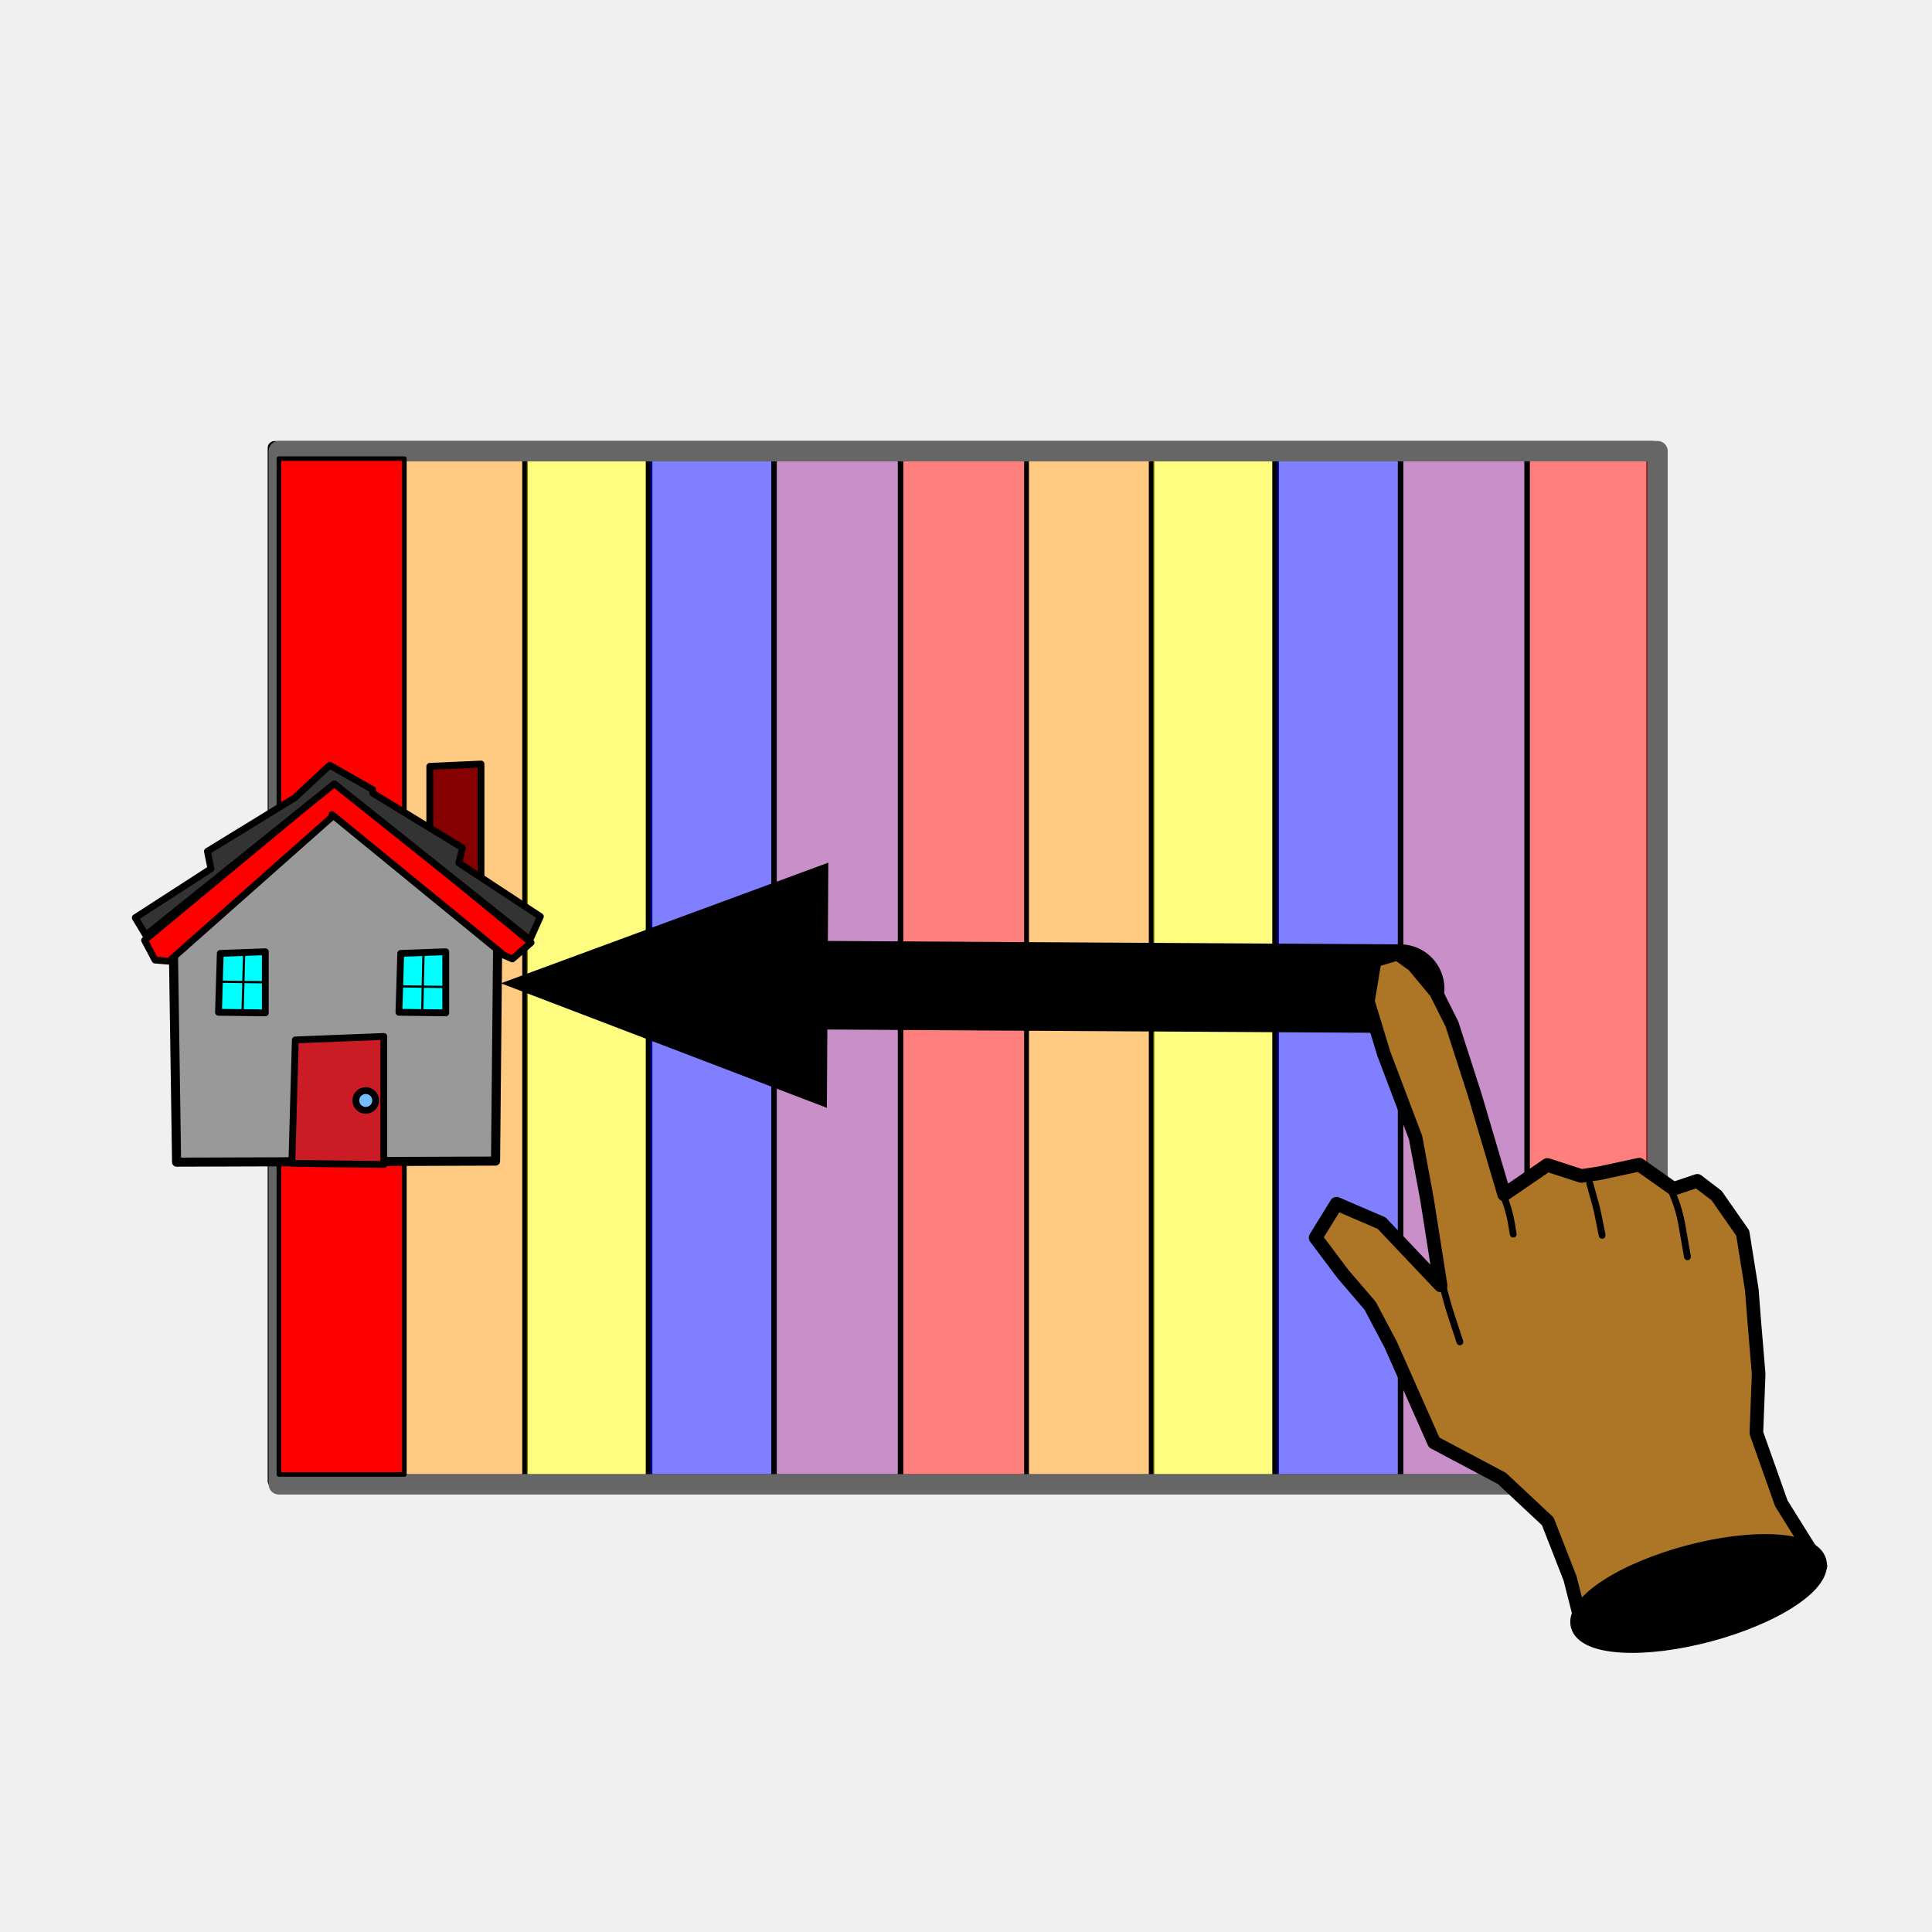
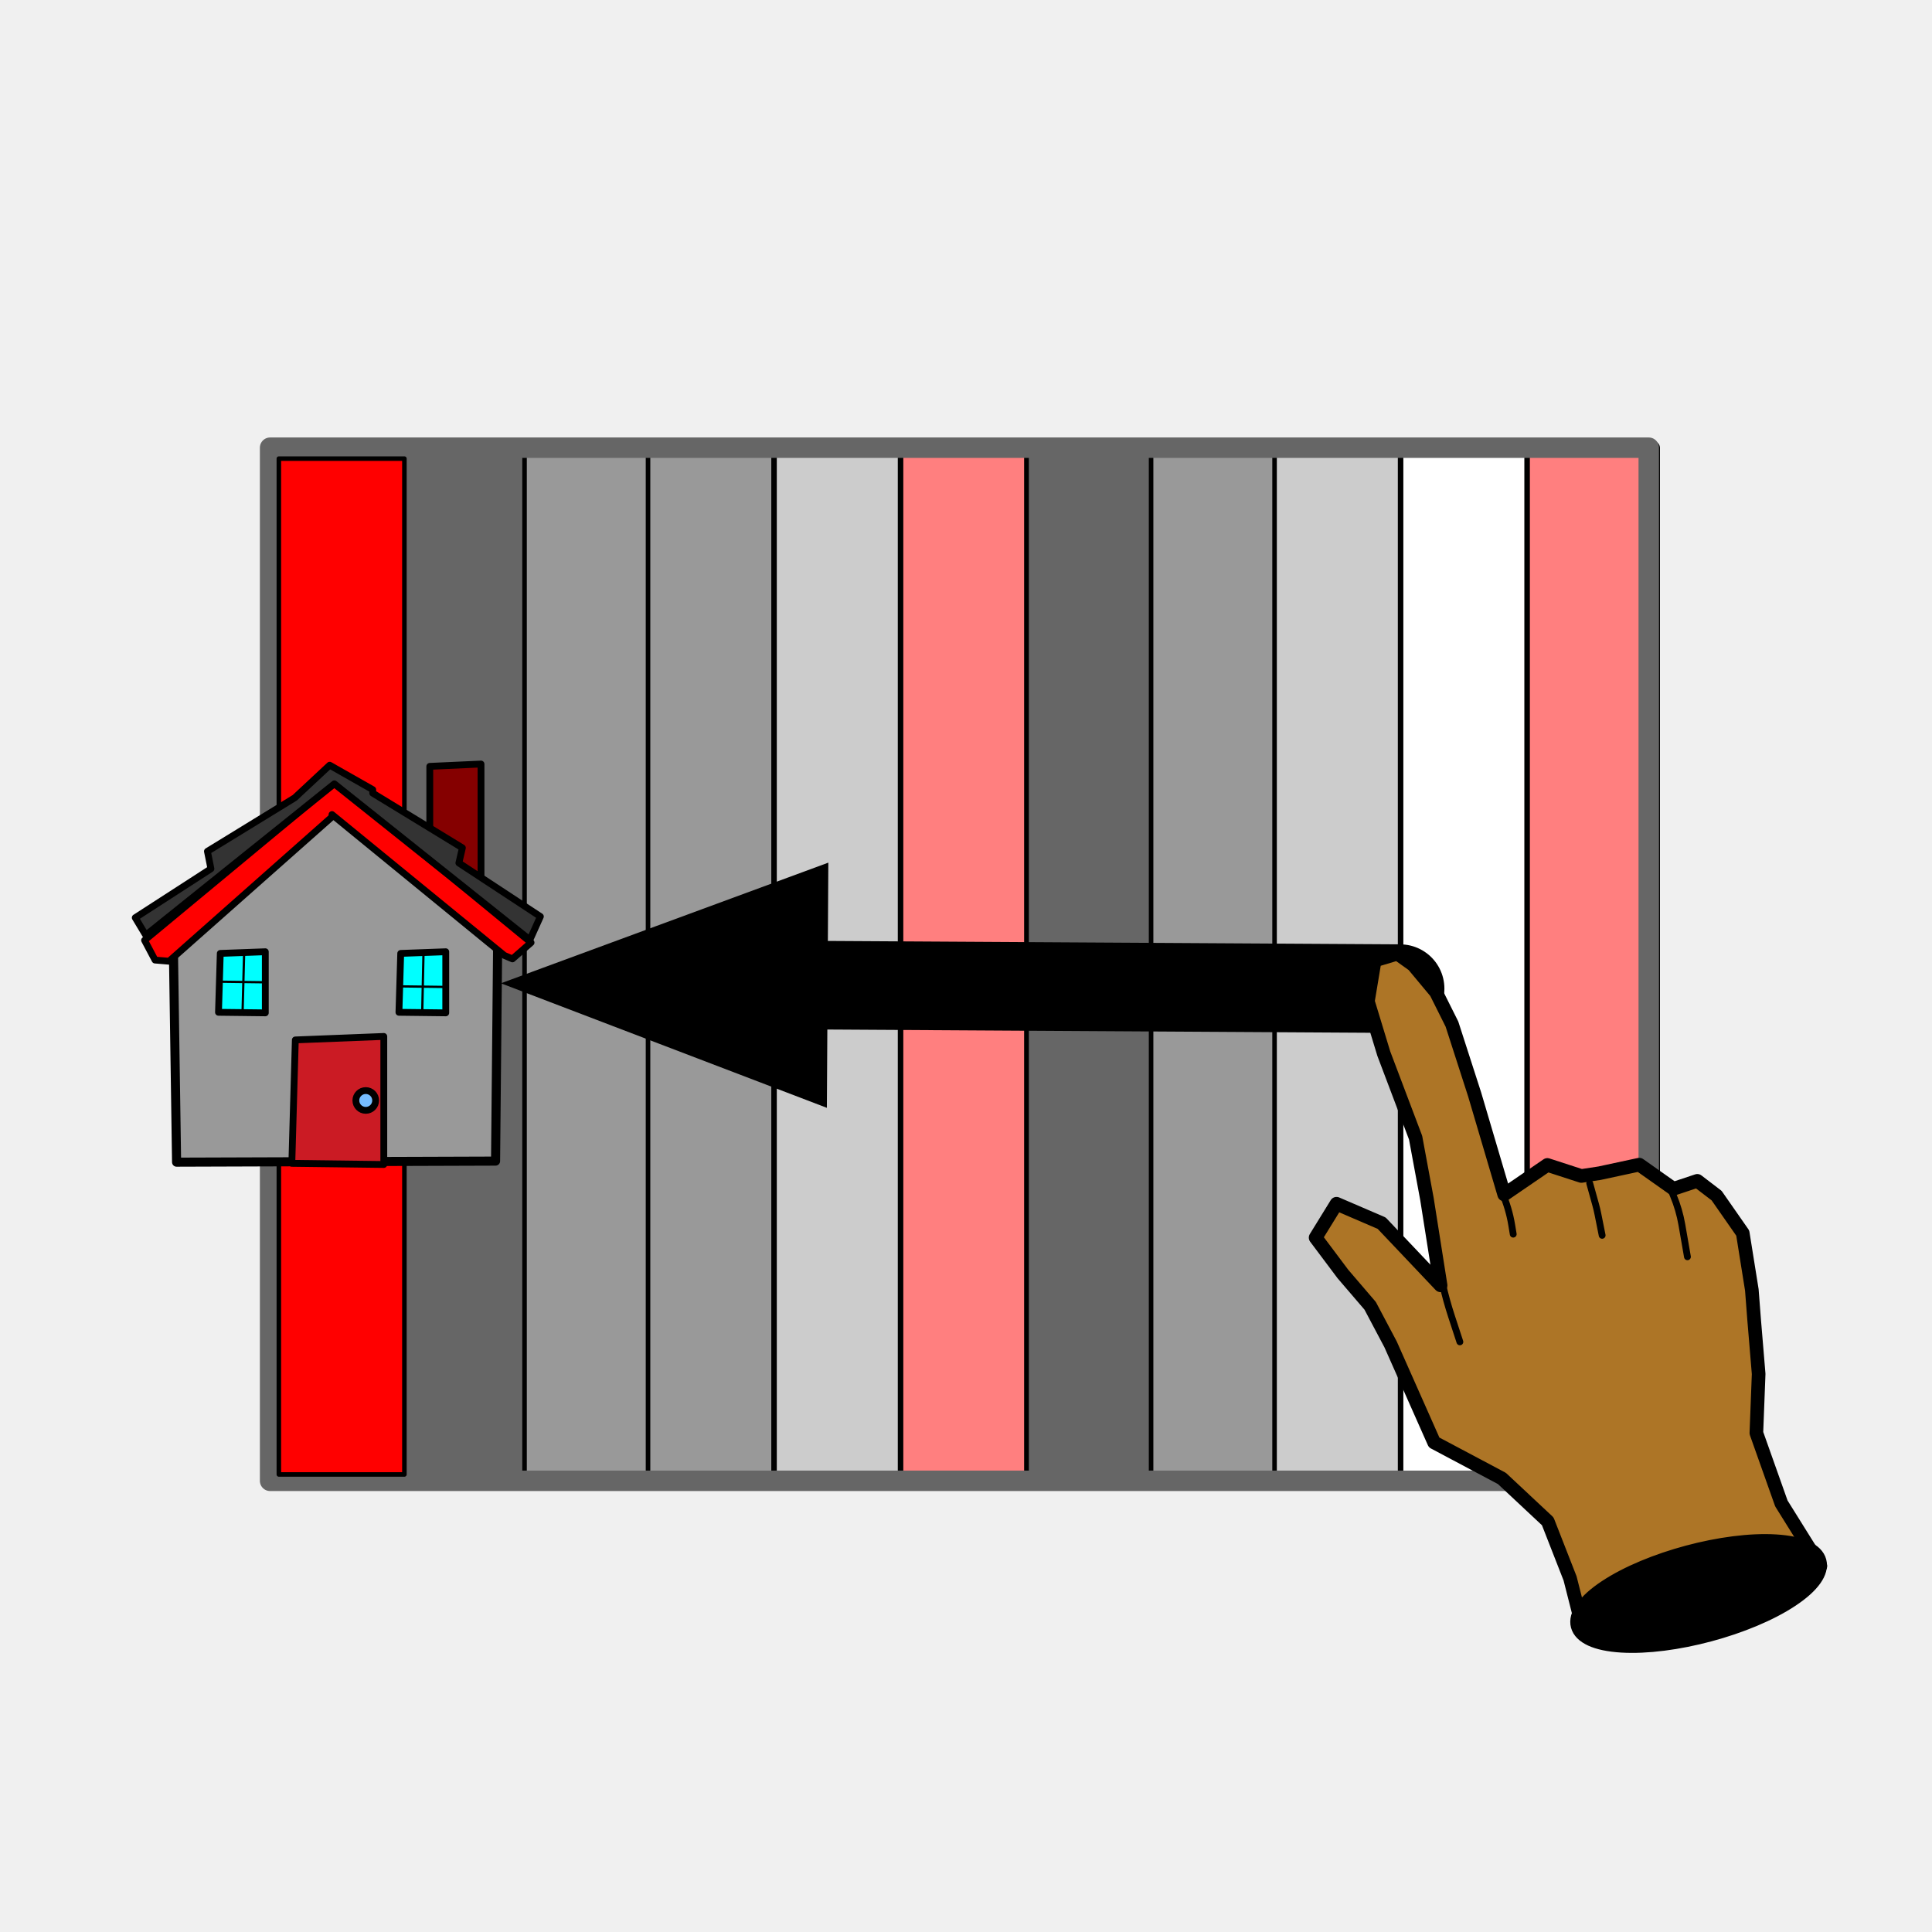
<svg xmlns="http://www.w3.org/2000/svg" version="1.1" viewBox="0 0 850.394 850.394" width="850.394" height="850.394">
  <defs>
    <marker orient="auto" overflow="visible" markerUnits="strokeWidth" id="FilledArrow_Marker" stroke-linejoin="miter" stroke-miterlimit="10" viewBox="-3 -2 4 4" markerWidth="4" markerHeight="4" color="black">
      <g>
        <path d="M -1.764 0 L 0 .662 L 0 -.662 Z" fill="currentColor" stroke="currentColor" stroke-width="1" />
      </g>
    </marker>
  </defs>
-   <g id="down_solo" stroke-opacity="1" stroke-dasharray="none" fill="none" fill-opacity="1" stroke="none">
+   <g id="down_solo" fill="none" stroke-opacity="1" stroke="none" stroke-dasharray="none" fill-opacity="1">
    <g id="Shared_1: Master layer">
      <g id="Graphic_10">
        <rect x="120.821" y="197.15" width="606.828" height="454.742" fill="white" />
        <rect x="120.821" y="197.15" width="606.828" height="454.742" stroke="black" stroke-linecap="round" stroke-linejoin="round" stroke-width="6" />
      </g>
      <g id="Graphic_9">
-         <rect x="340.919" y="197.15" width="55.26" height="454.742" fill="#942092" fill-opacity=".5" />
+         <rect x="340.919" y="197.15" width="55.26" height="454.742" fill="#ccc" />
        <rect x="340.919" y="197.15" width="55.26" height="454.742" stroke="black" stroke-linecap="round" stroke-linejoin="round" stroke-width="2" />
      </g>
      <g id="Graphic_5">
        <rect x="120.821" y="197.06" width="55.26" height="454.742" fill="red" fill-opacity=".502" />
        <rect x="120.821" y="197.06" width="55.26" height="454.742" stroke="black" stroke-linecap="round" stroke-linejoin="round" stroke-width="2" />
      </g>
      <g id="Graphic_4">
-         <rect x="176.081" y="197.06" width="55.26" height="454.742" fill="#ff9300" fill-opacity=".496" />
+         <rect x="176.081" y="197.06" width="55.26" height="454.742" fill="#666" />
        <rect x="176.081" y="197.06" width="55.26" height="454.742" stroke="black" stroke-linecap="round" stroke-linejoin="round" stroke-width="2" />
      </g>
      <g id="Graphic_3">
-         <rect x="230.885" y="197.836" width="55.26" height="454.024" fill="#fffc00" fill-opacity=".5" />
+         <rect x="230.885" y="197.836" width="55.26" height="454.024" fill="#999" />
        <rect x="230.885" y="197.836" width="55.26" height="454.024" stroke="black" stroke-linecap="round" stroke-linejoin="round" stroke-width="2" />
      </g>
      <g id="Graphic_2">
-         <rect x="285.235" y="197.105" width="55.26" height="454.742" fill="blue" fill-opacity=".5" />
+         <rect x="285.235" y="197.105" width="55.26" height="454.742" fill="#999" />
        <rect x="285.235" y="197.105" width="55.26" height="454.742" stroke="black" stroke-linecap="round" stroke-linejoin="round" stroke-width="2" />
      </g>
      <g id="Graphic_15">
-         <rect x="616.701" y="197.207" width="55.26" height="454.742" fill="#942092" fill-opacity=".5" />
+         <rect x="616.701" y="197.207" width="55.26" height="454.742" fill="white" />
        <rect x="616.701" y="197.207" width="55.26" height="454.742" stroke="black" stroke-linecap="round" stroke-linejoin="round" stroke-width="2" />
      </g>
      <g id="Graphic_14">
        <rect x="396.603" y="197.118" width="55.26" height="454.742" fill="red" fill-opacity=".502" />
        <rect x="396.603" y="197.118" width="55.26" height="454.742" stroke="black" stroke-linecap="round" stroke-linejoin="round" stroke-width="2" />
      </g>
      <g id="Graphic_13">
-         <rect x="451.863" y="197.118" width="55.26" height="454.742" fill="#ff9300" fill-opacity=".496" />
+         <rect x="451.863" y="197.118" width="55.26" height="454.742" fill="#666" />
        <rect x="451.863" y="197.118" width="55.26" height="454.742" stroke="black" stroke-linecap="round" stroke-linejoin="round" stroke-width="2" />
      </g>
      <g id="Graphic_12">
-         <rect x="506.666" y="197.836" width="55.26" height="454.082" fill="#fffc00" fill-opacity=".5" />
+         <rect x="506.666" y="197.836" width="55.26" height="454.082" fill="#999" />
        <rect x="506.666" y="197.836" width="55.26" height="454.082" stroke="black" stroke-linecap="round" stroke-linejoin="round" stroke-width="2" />
      </g>
      <g id="Graphic_11">
-         <rect x="561.017" y="197.163" width="55.26" height="454.742" fill="blue" fill-opacity=".5" />
+         <rect x="561.017" y="197.163" width="55.26" height="454.742" fill="#ccc" />
        <rect x="561.017" y="197.163" width="55.26" height="454.742" stroke="black" stroke-linecap="round" stroke-linejoin="round" stroke-width="2" />
      </g>
      <g id="Graphic_16">
        <rect x="672.39" y="197.207" width="55.26" height="454.742" fill="red" fill-opacity=".502" />
        <rect x="672.39" y="197.207" width="55.26" height="454.742" stroke="black" stroke-linecap="round" stroke-linejoin="round" stroke-width="2" />
      </g>
      <g id="Graphic_17">
-         <rect x="122.744" y="198.592" width="606.828" height="454.742" stroke="#666" stroke-linecap="round" stroke-linejoin="round" stroke-width="9" />
+         <rect x="118.891" y="197.06" width="606.828" height="454.742" stroke="#666" stroke-linecap="round" stroke-linejoin="round" stroke-width="9" />
      </g>
    </g>
    <g id="down_solo: home note">
      <g id="Graphic_32">
        <rect x="122.744" y="201.871" width="55.26" height="447.129" fill="red" />
        <rect x="122.744" y="201.871" width="55.26" height="447.129" stroke="black" stroke-linecap="round" stroke-linejoin="round" stroke-width="2" />
      </g>
    </g>
    <g id="down_solo: Layer 1">
      <g id="Graphic_24">
        <path d="M 77.726 511.541 L 76.189 408.623 L 147.414 353.206 L 219.152 404.897 L 218.127 511.075 Z" fill="#999" />
        <path d="M 77.726 511.541 L 76.189 408.623 L 147.414 353.206 L 219.152 404.897 L 218.127 511.075 Z" stroke="black" stroke-linecap="round" stroke-linejoin="round" stroke-width="4" />
      </g>
      <g id="Graphic_23">
        <path d="M 74.396 423.096 L 68.247 422.583 L 63.635 413.872 L 147.671 344.184 L 233.756 414.897 L 225.557 422.071 L 221.97 420.534 L 146.133 358.532 L 146.133 359.557 Z" fill="red" />
        <path d="M 74.396 423.096 L 68.247 422.583 L 63.635 413.872 L 147.671 344.184 L 233.756 414.897 L 225.557 422.071 L 221.97 420.534 L 146.133 358.532 L 146.133 359.557 Z" stroke="black" stroke-linecap="round" stroke-linejoin="round" stroke-width="3" />
      </g>
      <g id="Graphic_22">
        <path d="M 189.176 378.314 L 189.176 337.321 L 211.722 336.296 L 211.722 395.736 Z" fill="#850000" />
        <path d="M 189.176 378.314 L 189.176 337.321 L 211.722 336.296 L 211.722 395.736 Z" stroke="black" stroke-linecap="round" stroke-linejoin="round" stroke-width="3" />
      </g>
      <g id="Graphic_21">
        <path d="M 64.147 411.621 L 59.536 403.934 L 92.843 382.413 L 91.305 374.727 L 129.736 351.156 L 145.108 336.809 L 164.068 347.569 L 164.068 349.106 L 203.523 373.19 L 201.986 379.851 L 237.855 403.422 L 233.243 413.67 L 147.158 345.007 Z" fill="#333" />
        <path d="M 64.147 411.621 L 59.536 403.934 L 92.843 382.413 L 91.305 374.727 L 129.736 351.156 L 145.108 336.809 L 164.068 347.569 L 164.068 349.106 L 203.523 373.19 L 201.986 379.851 L 237.855 403.422 L 233.243 413.67 L 147.158 345.007 Z" stroke="black" stroke-linecap="round" stroke-linejoin="round" stroke-width="3" />
      </g>
      <g id="Graphic_20">
        <path d="M 128.455 512.053 L 129.992 457.738 L 168.936 456.2 L 168.936 512.566 Z" fill="#cb1b24" />
        <path d="M 128.455 512.053 L 129.992 457.738 L 168.936 456.2 L 168.936 512.566 Z" stroke="black" stroke-linecap="round" stroke-linejoin="round" stroke-width="3" />
      </g>
      <g id="Graphic_19">
        <path d="M 96.173 445.579 L 96.956 419.656 L 116.781 418.923 L 116.781 445.824 Z" fill="aqua" />
        <path d="M 96.173 445.579 L 96.956 419.656 L 116.781 418.923 L 116.781 445.824 Z" stroke="black" stroke-linecap="round" stroke-linejoin="round" stroke-width="3" />
      </g>
      <g id="Graphic_18">
        <path d="M 175.597 445.579 L 176.38 419.656 L 196.205 418.923 L 196.205 445.824 Z" fill="aqua" />
        <path d="M 175.597 445.579 L 176.38 419.656 L 196.205 418.923 L 196.205 445.824 Z" stroke="black" stroke-linecap="round" stroke-linejoin="round" stroke-width="3" />
      </g>
      <g id="Graphic_17">
        <circle cx="160.993" cy="484.383" r="4.356" fill="#76bdff" />
        <circle cx="160.993" cy="484.383" r="4.356" stroke="black" stroke-linecap="round" stroke-linejoin="round" stroke-width="3" />
      </g>
      <g id="Line_16">
        <line x1="97.71" y1="432.117" x2="116.405" y2="432.359" stroke="black" stroke-linecap="round" stroke-linejoin="round" stroke-width="1" />
      </g>
      <g id="Line_15">
        <line x1="107.446" y1="419.819" x2="106.794" y2="444.652" stroke="black" stroke-linecap="round" stroke-linejoin="round" stroke-width="1" />
      </g>
      <g id="Line_14">
        <line x1="176.622" y1="434.167" x2="195.316" y2="434.408" stroke="black" stroke-linecap="round" stroke-linejoin="round" stroke-width="1" />
      </g>
      <g id="Line_13">
        <line x1="186.426" y1="418.581" x2="185.845" y2="445.824" stroke="black" stroke-linecap="round" stroke-linejoin="round" stroke-width="1" />
      </g>
      <g id="Line_12">
        <line x1="344.78" y1="433.548" x2="616.272" y2="435.167" marker-start="url(#FilledArrow_Marker)" stroke="black" stroke-linecap="round" stroke-linejoin="round" stroke-width="39" />
      </g>
      <g id="Group_25">
        <g id="Graphic_31">
          <path d="M 605.091 422.761 L 602.091 440.761 L 609.091 463.761 L 623.091 500.761 L 628.091 527.761 L 634.091 565.761 L 608.158 538.393 L 588.285 529.839 L 579.091 544.761 L 591.091 560.761 L 603.091 574.761 L 612.091 591.761 L 631.245 634.917 L 661.091 650.761 L 681.261 669.632 L 691.091 694.761 L 697.037 718.148 L 767.153 710.464 L 801.269 689.293 L 784.091 661.761 L 773.091 630.761 L 774.091 604.761 L 772.091 580.761 L 771.091 567.761 L 767.091 542.761 L 755.591 526.261 L 747.091 519.761 L 736.591 523.261 L 721.548 512.637 L 704.05 516.4 L 696.048 517.619 L 681.091 512.761 L 662.091 525.761 L 649.091 481.761 L 639.091 450.761 L 632.091 436.761 L 622.091 424.761 L 615.091 419.761 Z" fill="#ad7526" />
          <path d="M 605.091 422.761 L 602.091 440.761 L 609.091 463.761 L 623.091 500.761 L 628.091 527.761 L 634.091 565.761 L 608.158 538.393 L 588.285 529.839 L 579.091 544.761 L 591.091 560.761 L 603.091 574.761 L 612.091 591.761 L 631.245 634.917 L 661.091 650.761 L 681.261 669.632 L 691.091 694.761 L 697.037 718.148 L 767.153 710.464 L 801.269 689.293 L 784.091 661.761 L 773.091 630.761 L 774.091 604.761 L 772.091 580.761 L 771.091 567.761 L 767.091 542.761 L 755.591 526.261 L 747.091 519.761 L 736.591 523.261 L 721.548 512.637 L 704.05 516.4 L 696.048 517.619 L 681.091 512.761 L 662.091 525.761 L 649.091 481.761 L 639.091 450.761 L 632.091 436.761 L 622.091 424.761 L 615.091 419.761 Z" stroke="black" stroke-linecap="round" stroke-linejoin="round" stroke-width="6" />
        </g>
        <g id="Line_30">
          <path d="M 632.363 550.145 L 632.363 550.145 C 633.594 560.091 635.785 569.894 638.907 579.417 L 642.585 590.64" stroke="black" stroke-linecap="round" stroke-linejoin="round" stroke-width="3" />
        </g>
        <g id="Line_29">
          <path d="M 699.734 520.826 L 702.318 530.131 C 702.711 531.547 703.052 532.976 703.34 534.416 L 705.206 543.749" stroke="black" stroke-linecap="round" stroke-linejoin="round" stroke-width="3" />
        </g>
        <g id="Line_28">
          <path d="M 661.091 524.761 L 661.185 524.974 C 663.171 529.52 664.586 534.296 665.397 539.191 L 666.066 543.23" stroke="black" stroke-linecap="round" stroke-linejoin="round" stroke-width="3" />
        </g>
        <g id="Line_27">
          <path d="M 736.008 524.934 L 736.573 526.292 C 738.283 530.399 739.53 534.684 740.293 539.068 L 742.749 553.193" stroke="black" stroke-linecap="round" stroke-linejoin="round" stroke-width="3" />
        </g>
        <g id="Graphic_26">
          <path d="M 781.635 678.895 C 804.098 680.277 807.098 691.472 788.335 703.901 C 769.573 716.329 736.154 725.284 713.691 723.901 C 691.229 722.519 688.229 711.324 706.991 698.895 C 725.753 686.467 759.173 677.512 781.635 678.895" fill="black" />
          <path d="M 781.635 678.895 C 804.098 680.277 807.098 691.472 788.335 703.901 C 769.573 716.329 736.154 725.284 713.691 723.901 C 691.229 722.519 688.229 711.324 706.991 698.895 C 725.753 686.467 759.173 677.512 781.635 678.895" stroke="black" stroke-linecap="round" stroke-linejoin="round" stroke-width="7" />
        </g>
      </g>
    </g>
  </g>
</svg>
